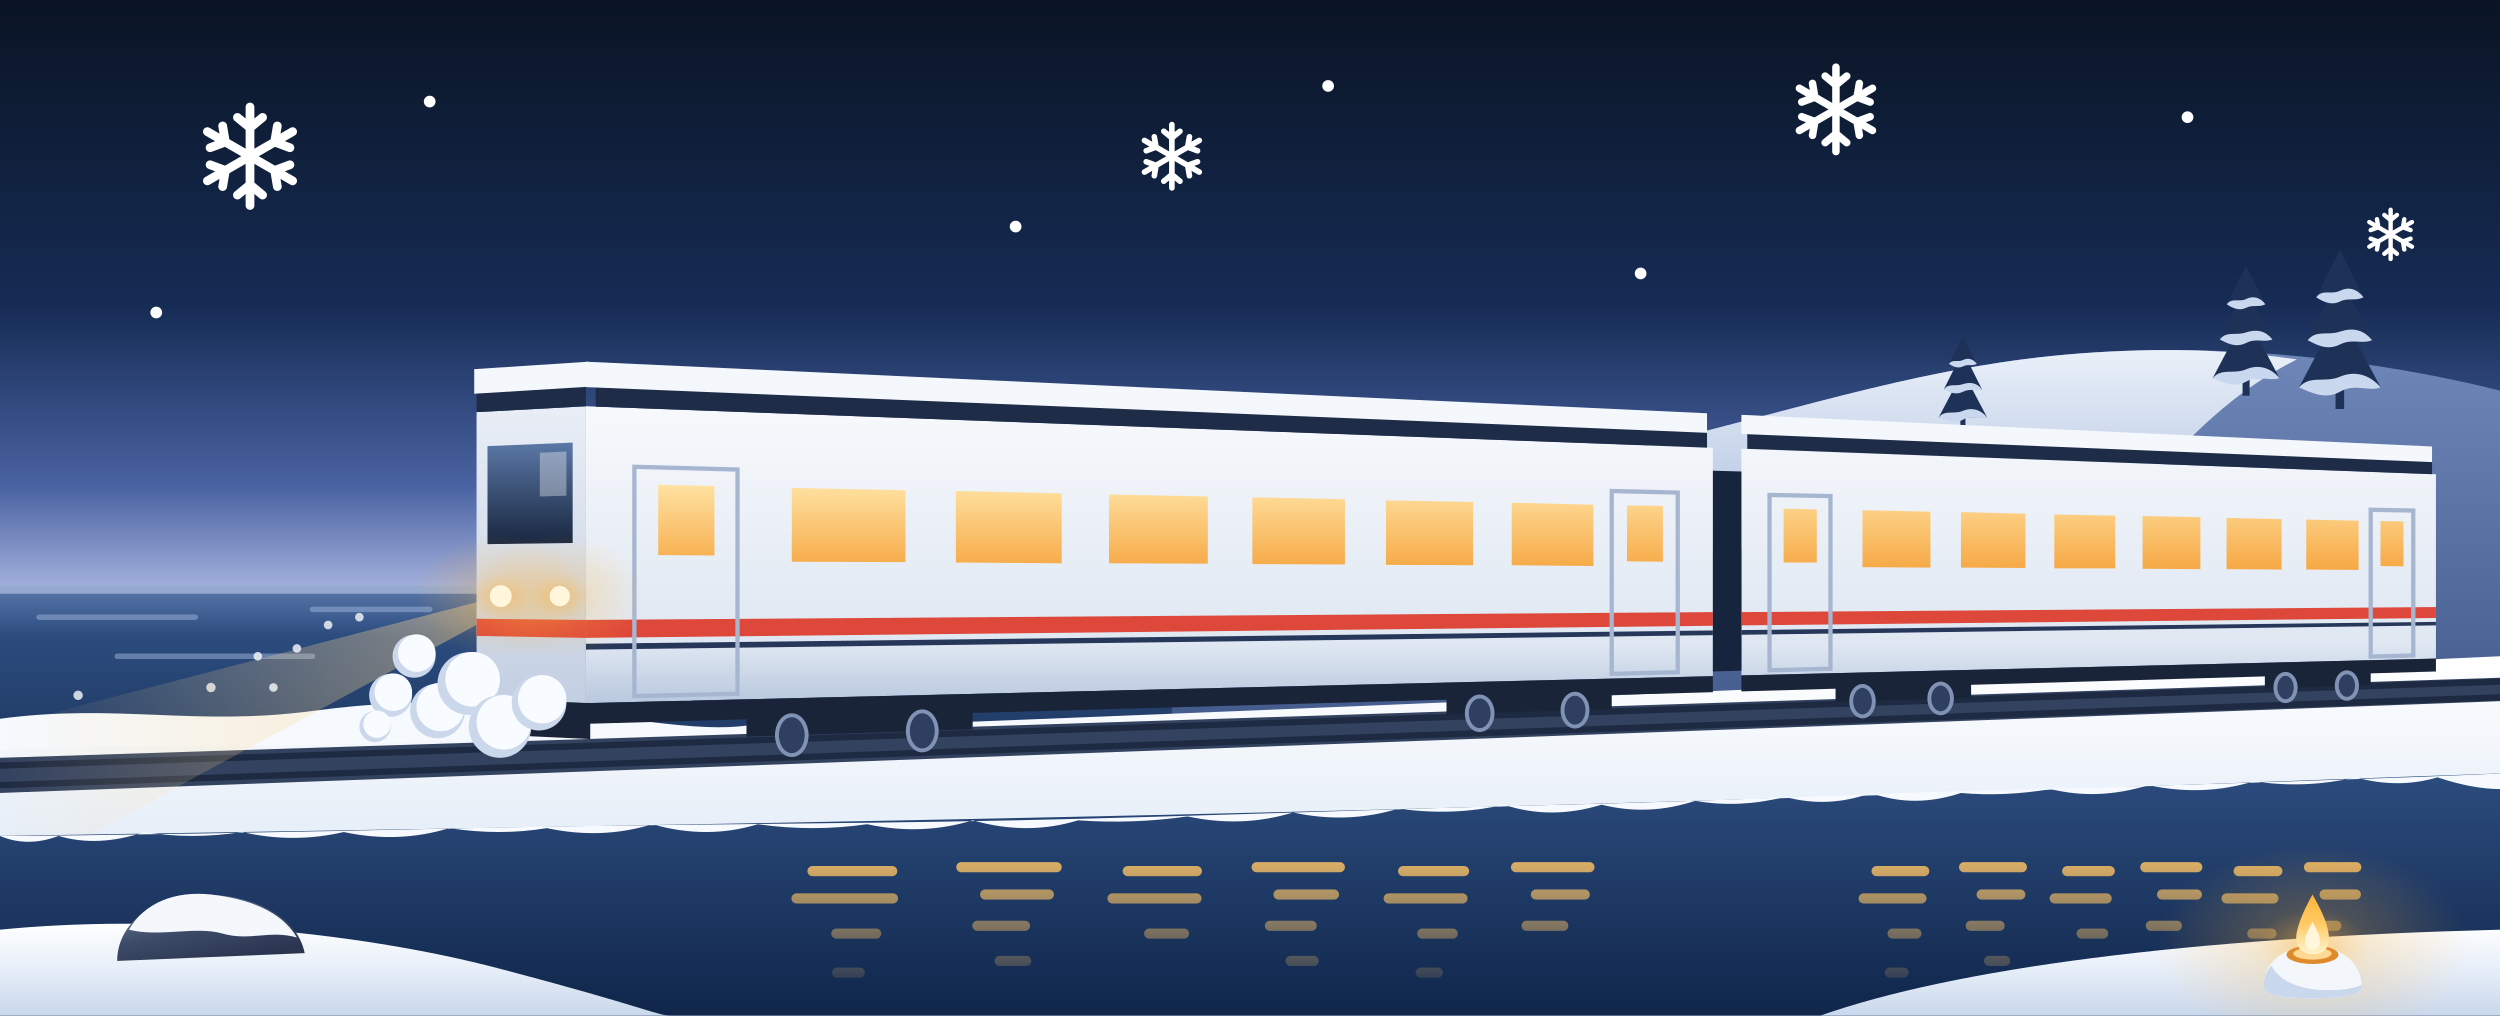
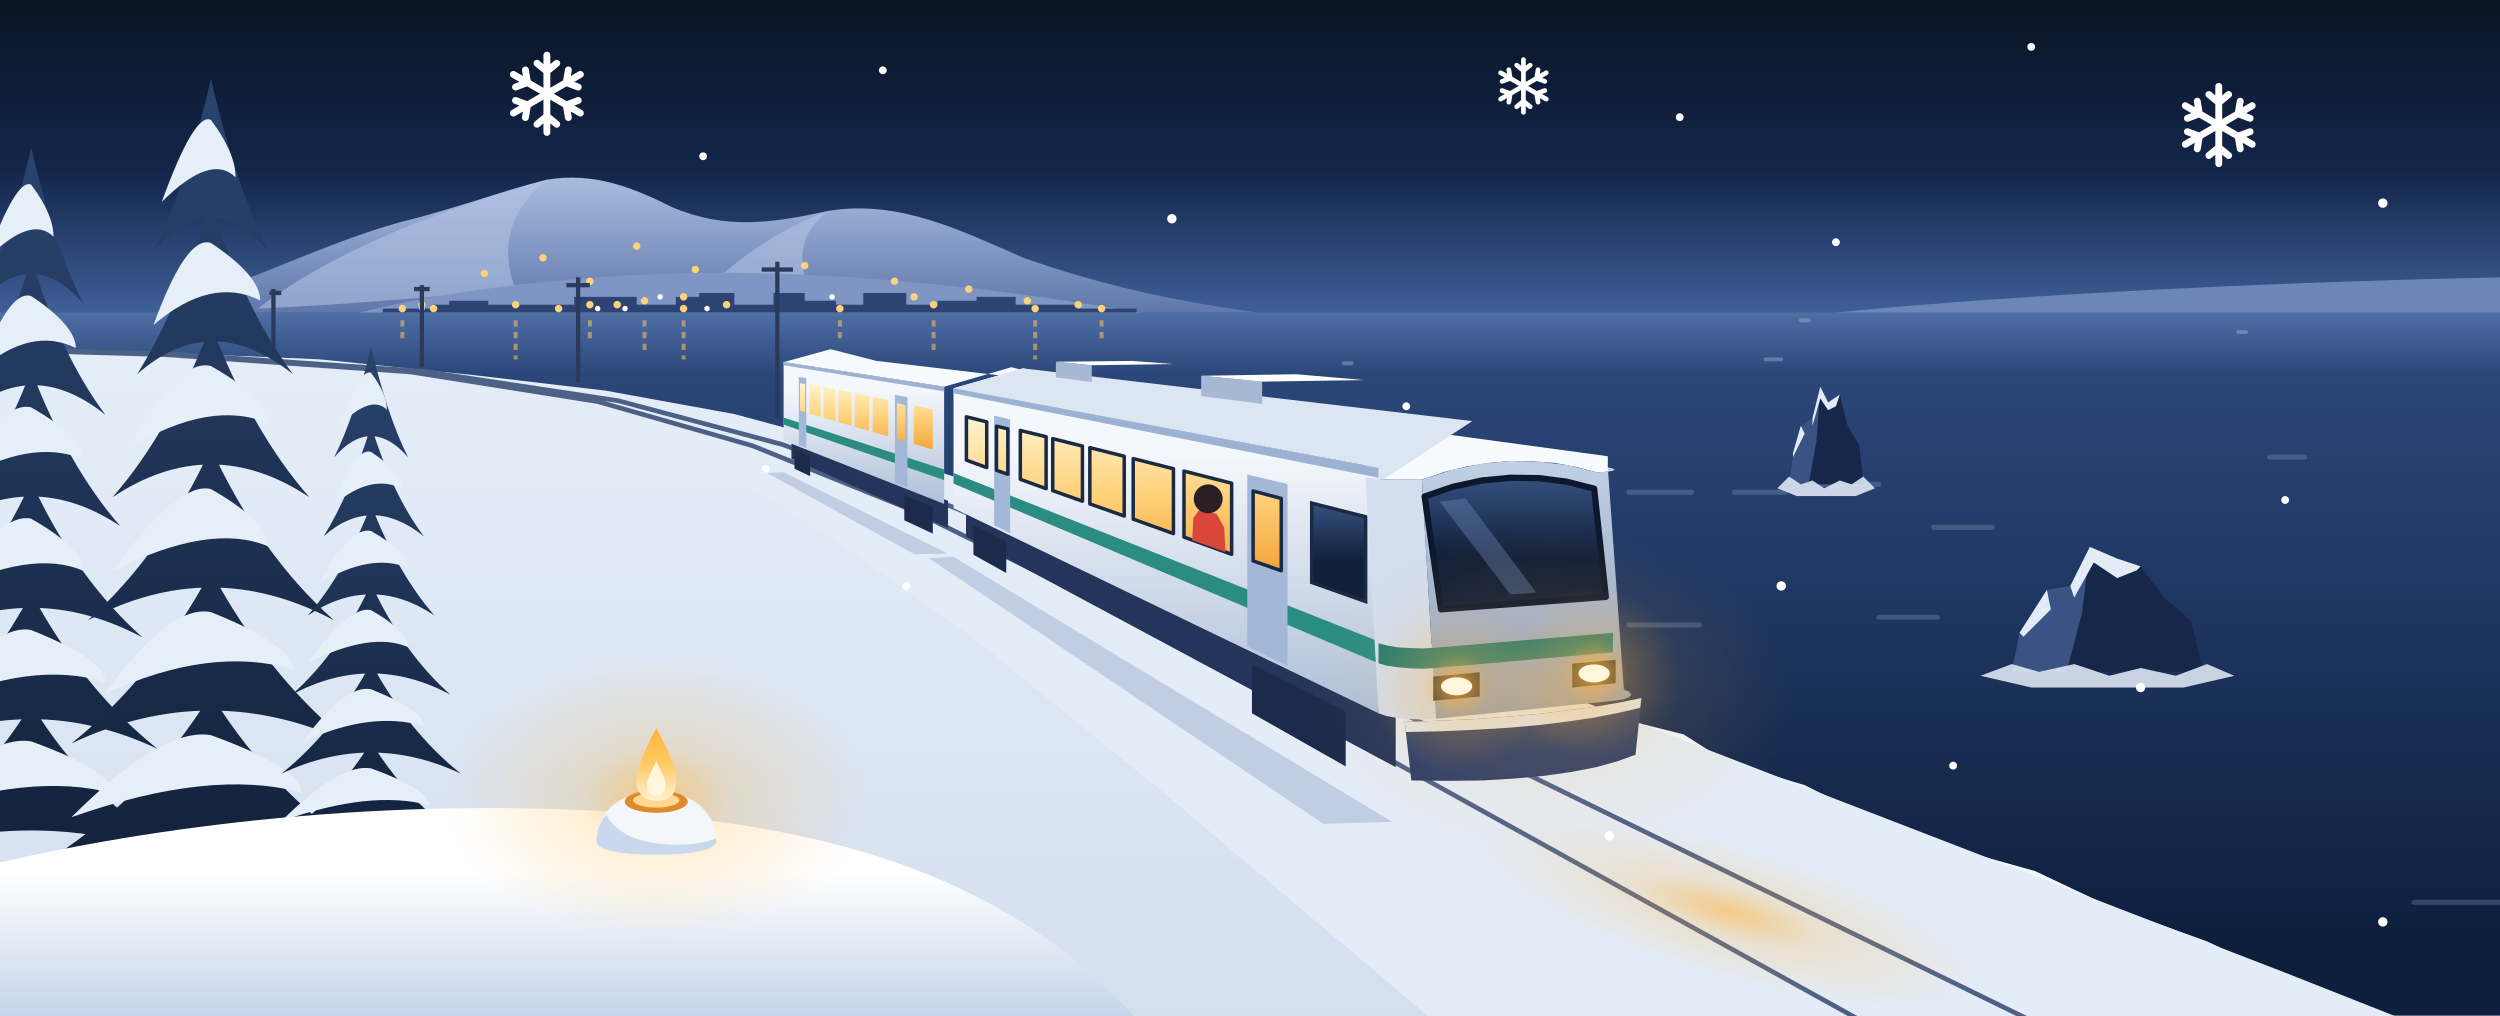
<svg xmlns="http://www.w3.org/2000/svg" viewBox="0 0 640 260" aria-hidden="true" focusable="false">
  <defs>
-     <linearGradient id="train-sky" x2="0" y2="1">
+     <linearGradient id="train-sky" x2="0" y2="80" gradientUnits="userSpaceOnUse">
      <stop offset="0" stop-color="#0a1424" />
-       <stop offset=".3" stop-color="#162c55" />
-       <stop offset=".48" stop-color="#4a63a2" />
-       <stop offset=".58" stop-color="#a3b0dc" />
+       <stop offset=".55" stop-color="#13264b" />
+       <stop offset="1" stop-color="#3f5f98" />
    </linearGradient>
-     <linearGradient id="train-sea" x2="0" y2="1">
-       <stop offset="0" stop-color="#5a78ad" />
-       <stop offset=".2" stop-color="#2c4c7e" />
-       <stop offset="1" stop-color="#142a4e" />
+     <linearGradient id="train-sea" x2="0" y1="80" y2="240" gradientUnits="userSpaceOnUse">
+       <stop offset="0" stop-color="#4f6fa5" />
+       <stop offset=".1" stop-color="#2b4679" />
+       <stop offset="1" stop-color="#0e1f3e" />
    </linearGradient>
-     <linearGradient id="train-head" x2="0" y2="1">
-       <stop offset="0" stop-color="#e9f0f9" />
-       <stop offset="1" stop-color="#9fb3d8" />
-     </linearGradient>
-     <linearGradient id="train-cliff" x2="0" y2="1">
-       <stop offset="0" stop-color="#6f86b8" />
-       <stop offset="1" stop-color="#3d5486" />
+     <linearGradient id="train-hill" x2="0" y2="1">
+       <stop offset="0" stop-color="#a9bbdf" />
+       <stop offset="1" stop-color="#5f78ab" />
    </linearGradient>
    <linearGradient id="train-near" x2="0" y2="1">
-       <stop offset="0" stop-color="#fff" />
-       <stop offset=".5" stop-color="#e6eef8" />
-       <stop offset="1" stop-color="#c9d8ec" />
+       <stop offset=".3" stop-color="#fff" />
+       <stop offset="1" stop-color="#c2d2e8" />
+     </linearGradient>
+     <linearGradient id="train-land" x2="0" y2="1">
+       <stop offset="0" stop-color="#e6eef8" />
+       <stop offset="1" stop-color="#b4c6e1" />
    </linearGradient>
    <linearGradient id="train-side" x2="0" y2="1">
-       <stop offset="0" stop-color="#f7f9fc" />
-       <stop offset=".8" stop-color="#dfe7f2" />
-       <stop offset="1" stop-color="#b9c8de" />
+       <stop offset=".2" stop-color="#f4f7fc" />
+       <stop offset="1" stop-color="#aebfd8" />
    </linearGradient>
    <linearGradient id="train-face" x2="0" y2="1">
-       <stop offset="0" stop-color="#e9eef6" />
-       <stop offset="1" stop-color="#c3cfe2" />
+       <stop offset="0" stop-color="#c2d0e4" />
+       <stop offset="1" stop-color="#8a9ebf" />
+     </linearGradient>
+     <linearGradient id="train-win" x2="0" y2="1">
+       <stop offset="0" stop-color="#fff3cf" />
+       <stop offset=".5" stop-color="#ffd27a" />
+       <stop offset="1" stop-color="#f4a43c" />
    </linearGradient>
    <linearGradient id="train-glass" x2="0" y2="1">
-       <stop offset="0" stop-color="#5b78a6" />
-       <stop offset="1" stop-color="#18263f" />
+       <stop offset="0" stop-color="#34507f" />
+       <stop offset=".6" stop-color="#121f38" />
    </linearGradient>
-     <linearGradient id="train-win" x2="0" y2="1">
-       <stop offset="0" stop-color="#ffe2a2" />
-       <stop offset="1" stop-color="#f6a844" />
-     </linearGradient>
-     <linearGradient id="train-seaN" x2="0" y2="1">
-       <stop offset="0" stop-color="#2c4c7e" />
-       <stop offset="1" stop-color="#10264a" />
-     </linearGradient>
-     <linearGradient id="train-refl" x1="0" y1="218" x2="0" y2="256" gradientUnits="userSpaceOnUse">
-       <stop offset="0" stop-color="#ffc464" stop-opacity=".9" />
-       <stop offset="1" stop-color="#ffc464" stop-opacity="0" />
-     </linearGradient>
-     <linearGradient id="train-beam" x1="1" x2="0" y2="0">
-       <stop offset="0" stop-color="#ffd890" stop-opacity=".5" />
-       <stop offset="1" stop-color="#ffd890" stop-opacity="0" />
-     </linearGradient>
-     <linearGradient id="train-rock" x2=".6" y2="1">
-       <stop offset="0" stop-color="#7d8fae" />
-       <stop offset=".55" stop-color="#3e4c69" />
-       <stop offset="1" stop-color="#2a3550" />
+     <linearGradient id="train-pine" x2="0" y2="1">
+       <stop offset="0" stop-color="#2a446e" />
+       <stop offset="1" stop-color="#13223c" />
    </linearGradient>
    <radialGradient id="train-glow">
      <stop offset="0" stop-color="#ffb43c" stop-opacity=".6" />
      <stop offset=".35" stop-color="#ffb43c" stop-opacity=".22" />
      <stop offset="1" stop-color="#ffb43c" stop-opacity="0" />
    </radialGradient>
    <linearGradient id="train-flame" x2="0" y2="1">
      <stop offset="0" stop-color="#ffb43c" />
      <stop offset=".5" stop-color="#ffcb66" />
      <stop offset="1" stop-color="#fff3cf" />
    </linearGradient>
    <symbol id="train-x" viewBox="-10 -10 20 20">
      <path id="train-arm" d="M0-9V9M-2.3-7.1 0-5.2 2.3-7.1M-2.3 7.1 0 5.2 2.3 7.1" />
      <use href="#train-arm" transform="rotate(60)" />
      <use href="#train-arm" transform="rotate(120)" />
    </symbol>
    <g id="train-cd">
      <path fill="#f3f7fc" d="M-18 4C-18-4-12-11 0-11S18-4 18 4C18 7 9 8 0 8S-18 7-18 4Z" />
      <path fill="#c9d8ec" d="M-18 4C-18 1-17-2-15-4C-12 2-4 5 6 5C12 5 16 4 18 3V4C18 7 9 8 0 8S-18 7-18 4Z" />
      <ellipse cy="-8" rx="9.5" ry="3.4" fill="#e08a2e" />
      <ellipse cy="-8.4" rx="7" ry="2.2" fill="#ffd894" />
      <path fill="url(#train-flame)" d="M0-30C3.4-24 6-18.5 6-14S3.4-8.2 0-8.2-6-10.4-6-14-3.4-24 0-30Z" />
      <path fill="#fff6dc" d="M0-20C1.6-17 2.8-14.8 2.8-12.8S1.5-9.8 0-9.8-2.8-10.9-2.8-12.8-1.6-17 0-20Z" />
    </g>
-     <symbol id="train-pn" viewBox="0 0 40 80">
-       <path fill="#1d3256" d="M20 0 31 22H9ZM20 12 35 42H5ZM20 28 39 64H1ZM18 64h4v10h-4Z" />
-       <path fill="#c9d8ee" d="M9 22C12 18 16 21 20 19S28 18 31 22C27 24 24 22 20 24S12 24 9 22ZM5 42C9 37 14 40 20 38S31 37 35 42C30 44 26 41 20 44S9 44 5 42ZM1 64C6 58 13 62 20 59S34 58 39 64C33 66 27 62 20 66S6 66 1 64Z" />
+     <symbol id="train-fir" viewBox="0 0 40 100">
+       <path fill="url(#train-pine)" d="M20 2Q17 15 13 23 20 15 27 23 23 15 20 2zM20 17Q16 30 11 38 20 30 30 38 24 30 20 17zM20 32Q15 45 8 53 20 45 32 53 25 45 20 32zM20 47Q14 60 5 68 20 60 35 68 26 60 20 47zM20 62Q13 75 3 83 20 75 37 83 27 75 20 62zM20 77Q12 90-1 98 20 90 41 98 28 90 20 77z" />
+       <path fill="#e6eef8" d="M14 17Q18 6 20 7 23 11 23 14 20 11 14 17zM13 32Q17 21 20 22 26 26 26 29 20 26 13 32zM10 47Q16 36 20 37 27 41 27 44 20 41 10 47zM8 62Q16 51 20 52 27 56 27 59 20 56 8 62zM7 77Q15 66 20 67 30 71 30 74 20 71 7 77zM3 92Q14 81 20 82 31 86 31 89 20 86 3 92z" />
    </symbol>
  </defs>
-   <rect width="640" height="260" fill="url(#train-sky)" />
-   <path stroke="#fff" stroke-width="3" stroke-linecap="round" d="M110 26h0M260 58h0M340 22h0M420 70h0M560 30h0M600 92h0M40 80h0" />
+   <rect width="640" height="81" fill="url(#train-sky)" />
+   <rect y="80" width="640" height="180" fill="url(#train-sea)" />
+   <path fill="url(#train-hill)" d="M40 80C64 72 84 62 102 57C118 53 128 49 140 46C152 44 162 48 172 53C186 59 198 57 212 54C230 51 246 59 262 66C282 73 300 77 322 80Z" />
+   <path fill="#b7c7e6" opacity=".55" d="M140 46C130 54 128 64 132 74C112 76 88 78 66 79C80 68 104 56 140 46ZM212 54C204 60 204 68 208 76C196 77 184 78 176 79C184 70 196 60 212 54Z" />
+   <path fill="#7f95c3" d="M92 80C120 73 160 69 196 70C232 71 262 75 292 80Z" />
+   <path fill="#6c86b8" d="M470 80C520 75 590 72 640 71V80Z" />
+   <path fill="#2d4374" d="M98 80V79h6V79h7V78h4V77h10V78h9V78h8V78h5V76h6V76h10V78h10V76h6V75h9V78h10V75h8V77h8V78h7V75h11V78h8V77h10V76h10V78h8V78h8V79h5V79h10V80z" />
+   <path stroke="#ffd27a" stroke-width="1.9" stroke-linecap="round" d="M108 78h0M151 78h0M186 78h0M282 79h0M175 79h0M215 79h0M165 77h0M158 78h0M265 79h0M111 79h0M239 78h0M143 79h0M132 78h0M108 78h0M263 77h0M234 76h0M103 79h0M276 78h0M175 76h0M124 70h0M139 66h0M151 72h0M178 69h0M206 68h0M229 72h0M163 63h0M248 74h0" />
+   <path stroke="#fff" stroke-width="1.4" stroke-linecap="round" d="M213 76h0M153 79h0M181 79h0M169 76h0M160 79h0M108 79h0" />
+   <path stroke="#ffc35a" stroke-dasharray="1.6 1.4" opacity=".55" d="M103 82v6M108 82v8M132 82v10M151 82v6M165 82v8M175 82v10M215 82v6M239 82v8M265 82v10M282 82v6" />
+   <g stroke="#b6c9e8" stroke-linecap="round">
+     <path opacity=".35" d="M452 92h4M573 85h2M642 83h2M461 82h2M344 93h2M274 103h7" />
+     <path stroke-width="1.3" opacity=".22" d="M465 124h16M444 126h13M267 185h24M481 158h15M417 126h16M495 135h15M417 160h18M618 231h53M358 168h19M581 117h9" />
+   </g>
+   <path fill="#a9bcdd" d="M700 300l271 119-401-167-196-81-64-24-60-22-42-13-34-8-22-4-33-4-39-4-47-2-116-2-301-2 13 3 299 2 119 4 49 3 42 4 39 6 39 9 46 13 38 12 117 43 180 70 506 200z" />
+   <path fill="#f2f6fc" d="M679 288l-29-14-62-22-23-11-25-9-19-9-25-7-20-8-14-7-20-6-11-7-20-5-27-10-8-5-45-15-12-3-31-12-19-5-13-5-27-7-55-13-31-5-40-4-77-5-73-2-324-3 299 2 119 4 49 3 42 4 39 6 39 9 46 13 38 12 117 43 180 70 506 200z" />
+   <path fill="#16274a" d="M458 124l1-8 2-7 3-2 2-8 2 4 3-2 2 8 3 5 1 10zM515 172l2-10 7-11 6-1 5-10 7 3 6 2 6 8 7 6 3 13z" />
+   <path fill="#3a5384" d="M458 124l1-8 2-7 3-2 2-8-1 14-2 11zM515 172l2-10 7-11 6-1 5-10-2 17-4 15z" />
+   <path fill="#e3ebf6" d="M464 107l2-8 2 4 3-2-1 3-2 1-2-3-2 7zM459 116l2-7 1 2-3 6zM530 150l5-10 7 3 6 2-1 1-5 2-6-4-5 9zM517 162l7-11 1 5-7 7z" />
+   <path fill="#e8f0fa" opacity=".85" d="M455 125l3-3 3 2 3-1 3 2 4-2 3 1 3-2 3 3-5 2-8 0-7 0zM507 173l8-3 7 2 9-2 9 3 8-2 9 2 8-3 7 3-13 3-19 0-20 0z" />
+   <path fill="url(#train-land)" d="M762 548l-346-267-104-80-52-38-34-22-24-14-29-14-25-8-27-6-31-4-53-4-130-3-302-2 355 0 0 184 720 0z" />
+   <path fill="#e4ecf7" d="M987 408l-402-159-202-78-110-40-48-15-37-10-33-6-34-4-39-4-48-2-147-2-283-2 302 2 130 3 52 4 30 4 26 6 25 9 27 13 23 15 31 22 48 39 97 82 332 284z" />
+   <path fill="none" stroke="#4d6187" stroke-width="1.2" d="M513.6 281.9l-215.1-119.2-65-32.1-40.9-16.5-39.6-11.3-48-7.6-62.4-4.4-78.5-2.3M547.8 274.9l-232.1-113.5-71-31.3-44.4-16.3-42-11.2-49.6-7.5-63.4-4.4-79-2.2" />
+   <path fill="none" stroke="#2a3a5c" stroke-width="1.1" d="M199 107V67M195 69L203 69M148 98V71M145 73L151 73M108 94V73M106 74L110 74M70 92V74M69 75L72 75" />
+   <path fill="#6c84b2" opacity=".3" d="M242.6 141.7l-42-20.8-4.2 .2 37.7 20.8z" />
+   <path fill="#25345a" d="M242.7 135.2l-40.1-17.8 0-4.6 40.1 15.4z" />
+   <path fill="#1c2a4c" d="M238.8 136.6l-7.3-3.4 0-6.5 7.3 3zM207.4 121.9l-4-1.9 0-4.8 4 1.6z" />
+   <path fill="#f8fbfe" d="M275.5 98.4l-51.1-6-11.8-3-12 3.3 41.1 6.3 17.2-5z" />
+   <path fill="url(#train-side)" d="M241.7 129l-41.1-16.2 0-20.1 41.1 6.3z" />
+   <path fill="#2b8c84" d="M241.7 122.9l-41.1-14.2 0-1.8 41.1 13.3z" />
+   <path fill="#9db2d2" d="M241.7 100.2l-41.1-6.7 0-.8 41.1 6.3z" />
+   <path fill="#a3b7d6" d="M206.4 114.7l-1.9-.7 0-17.5 1.9 .3zM232.3 124.8l-3.2-1.2 0-22.5 3.2 .6z" />
+   <path fill="url(#train-win)" d="M206.1 105.5l-1.3-.4 0-7 1.3 .2zM210.1 106.7l-2.9-.8 0-7.6 2.9 .6zM213.9 107.8l-3.1-.9 0-7.9 3.1 .7zM218 109l-3.4-.9 0-8.3 3.4 .7zM222.5 110.3l-3.7-1 0-8.6 3.7 .7zM227.4 111.8l-4-1.2 0-9 4 .8zM231.8 112.9l-2.2-.6 0-9.1 2.2 .5zM238.8 115.1l-4.9-1.5 0-9.8 4.9 1z" />
+   <path fill="#1b2740" d="M249.9 128.3l-2.2-.8 0-25.6 2.2 .4z" />
+   <path fill="#6c84b2" opacity=".3" d="M356.4 210.4l-112.4-67.9-6.2 .4 101 68z" />
+   <path fill="#25345a" d="M357.3 196.4l-110-59 0-7.2 110 51.6z" />
+   <path fill="#1c2a4c" d="M344.5 196.2l-24-13.6 0-12.5 24 12zM257.6 146.7l-8.4-4.7 0-7.5 8.4 4.1z" />
+   <path fill="#f8fbfe" d="M244.1 99.4l105.5 19.7 0 3.1 1.9 .3 2.7 .2 3.2 .1 3.4 0 3.2 0 5.8-2 5.7-1.4 5.7-.9 5.6-.5 5.6 .1 5.5 .4 5.5 1 5.3 1.4 2.4-.1 1.6-.3 .6-.2-.4-.3-1.3-.3 0-2.9-132.6-18-17.1-4.5z" />
+   <path fill="#dce6f3" d="M376.9 107.8l-115-13.5-17.8 5.1 105.5 19.7 0 3.1 1.9 .3 2.7 .2z" />
+   <path fill="#a7b8d4" d="M323.1 103.4l-15.6-2 0-5.2 15.6 1.5zM279.5 97.8l-9.2-1.2 0-4 9.2 .9z" />
+   <path fill="#fff" d="M323.1 97.7l-15.6-1.5 24.3-.4 17.4 1.5zM279.5 93.5l-9.2-.9 19.6-.2 10.4 .8z" />
+   <path fill="url(#train-side)" d="M352.9 182.6l-108.8-52.5 0-30.7 108.8 20.4z" />
+   <path fill="#2b8c84" d="M352.9 169.8l-108.8-46 0-2.7 108.8 43.1z" />
+   <path fill="#9db2d2" d="M352.9 122.3l-108.8-21.6 0-1.3 108.8 20.4z" />
+   <path fill="#a3b7d6" d="M329.6 170.5l-10.3-5 0-44 10.3 2.4zM258.6 136.5l-4.1-2 0-28.1 4.1 1z" />
+   <path fill="url(#train-win)" stroke="#1b2a44" stroke-width=".9" stroke-linejoin="round" d="M328 146.1l-7.2-2.5 0-17.9 7.2 1.9zM315.3 141.9l-12.2-4.4 0-16.9 12.2 3.1zM300.4 136.6l-10.3-3.7 0-15.5 10.3 2.6zM287.8 132.1l-8.8-3.1 0-14.4 8.8 2.2zM277.1 128.3l-7.6-2.7 0-13.3 7.6 1.9zM267.8 125.1l-6.6-2.4 0-12.5 6.6 1.6zM258 121.4l-2.9-1 0-11.3 2.9 .7zM252.6 119.7l-5.2-1.9 0-11.1 5.2 1.3z" />
+   <path fill="#d9473a" d="M313.7 141.3l-.3-6.2-1.9-3.5-4.3-1.3-1.7 2.3-.3 5.7z" />
+   <circle cx="309.3" cy="127.7" r="3.7" fill="#2a2024" />
+   <path fill="url(#train-glass)" stroke="#1b2a44" stroke-width=".9" d="M349.6 154l-13.8-4.9 0-20.3 13.8 3.5z" />
+   <path fill="#d3deee" d="M352.9 182.6l2 .7 2.8 .5 3.2 .3 3.5 .1 3.2-.2-3.6-61.2-3.2 0-3.4 0-3.2-.1-2.7-.2-1.9-.3z" />
+   <path fill="url(#train-face)" d="M367.6 184l45.3-4.6 2.5-.3 1.6-.6 .6-.6-.5-.8-1.4-.6-4.1-56.8 1.3 .3 .4 .3-.6 .2-1.6 .3-2.4 .1-7.2-1.8-7.3-.9-7.4-.2-7.5 .7-7.6 1.6-7.7 2.5z" />
+   <path fill="url(#train-glass)" stroke="#0e182c" stroke-width="1.6" stroke-linejoin="round" d="M364.7 127.1l7.3-2.5 7.4-1.6 7.3-.7 7.2 .1 7.1 .9 7.1 1.8 3 27.7-42.2 3.2z" />
+   <path fill="#86a3d6" opacity=".3" d="M368.5 128.4l6.7-.8 18.1 24.1-6.6 .5z" />
+   <path fill="#237a72" d="M352.9 169.8l2 .6 2.8 .4 3.2 .3 3.5 .1 3.2-.2 45.3-4 0-5-45.3 3.8-3.2 .2-3.5-.1-3.2-.2-2.8-.5-2-.5z" />
+   <path fill="#16223a" d="M366.9 179.4l11.9-1.1 0-6.2-11.9 1.1zM402.5 176l11.1-1.1 0-6-11.1 1z" />
+   <path fill="#2c3e6a" d="M359.6 184.8l9-.3 8.8-.4 8.2-.6 7.9-.7 7.4-.9 6.9-.9 6.5-1.1 5.9-1.2-1.5 14.5-4.7 1.7-5.4 1.5-6.2 1.2-7 1-7.6 .7-8.2 .5-8.9 .1-9.4-.1z" />
+   <path fill="#dfe8f4" d="M359.6 184.8l9-.3 8.8-.4 8.2-.6 7.9-.7 7.4-.9 6.9-.9 6.5-1.1 5.9-1.2-.3 2.5-5.6 1.3-6.2 1.2-6.7 1-7.3 .9-7.9 .7-8.3 .5-8.8 .4-9.2 .2z" />
+   <ellipse cx="442.5" cy="233.4" rx="66" ry="17" fill="url(#train-glow)" transform="rotate(16 442.5 233.4)" />
+   <ellipse cx="396.5" cy="178.1" rx="62" ry="42" fill="url(#train-glow)" opacity=".55" />
+   <circle cx="372.9" cy="175.7" r="22" fill="url(#train-glow)" />
+   <circle cx="408.1" cy="172.4" r="22" fill="url(#train-glow)" />
+   <circle cx="372.9" cy="175.7" r="9" fill="url(#train-glow)" />
+   <ellipse cx="372.9" cy="175.7" rx="4" ry="2.3" fill="#fff6dc" />
+   <circle cx="408.1" cy="172.4" r="9" fill="url(#train-glow)" />
+   <ellipse cx="408.1" cy="172.4" rx="4" ry="2.3" fill="#fff6dc" />
+   <use href="#train-fir" x="-30" y="34" width="76" height="190.0" />
+   <use href="#train-fir" x="12" y="16" width="84" height="210.0" />
+   <use href="#train-fir" x="68" y="86" width="54" height="135.0" />
+   <path fill="url(#train-near)" d="M-5 222C40 211 100 204 160 208C220 212 262 228 292 262H-5Z" />
+   <ellipse cx="168" cy="204" rx="54" ry="36" fill="url(#train-glow)" />
+   <use href="#train-cd" transform="translate(168 212) scale(.85)" />
+   <path stroke="#fff" stroke-width="2" stroke-linecap="round" d="M226 18h0M430 30h0M520 12h0M180 40h0M470 62h0M585 128h0M360 104h0M232 150h0M196 120h0M500 196h0" />
+   <path stroke="#fff" stroke-width="2.4" stroke-linecap="round" d="M300 56h0M610 52h0M548 176h0M456 150h0M412 214h0M610 236h0" />
  <g stroke="#fff" stroke-width="1.6" stroke-linecap="round" fill="none">
-     <use href="#train-x" x="50" y="26" width="28" height="28" />
-     <use href="#train-x" x="291" y="31" width="18" height="18" />
-     <use href="#train-x" x="458" y="16" width="24" height="24" />
-     <use href="#train-x" x="605" y="53" width="14" height="14" />
+     <use href="#train-x" x="129" y="13" width="22" height="22" />
+     <use href="#train-x" x="382.5" y="14.5" width="15" height="15" />
+     <use href="#train-x" x="557" y="21" width="22" height="22" />
  </g>
-   <path fill="url(#train-sea)" d="M0 150H640V214H0Z" />
-   <path fill="#c9d6ee" opacity=".55" d="M0 150H640V152H0Z" />
-   <path fill="url(#train-cliff)" d="M300 151C340 140 380 124 430 112C470 102 500 92 540 90C580 88 616 94 640 100V200H300Z" />
-   <path fill="url(#train-head)" d="M300 151C340 140 380 124 430 112C470 102 500 92 540 90C560 89 574 90 588 92 572 100 560 112 548 126 530 132 500 134 470 138 420 144 360 148 300 151Z" />
-   <use href="#train-pn" x="566" y="68" width="18" height="36" />
-   <use href="#train-pn" x="588" y="64" width="22" height="44" />
-   <use href="#train-pn" x="496" y="86" width="13" height="26" />
-   <path fill="none" stroke="#9fb6de" stroke-width="1.4" stroke-linecap="round" opacity=".5" d="M10 158h40M80 156h30M140 160h44M220 158h36M30 168h50M120 170h36M200 166h40" />
-   <path fill="url(#train-near)" d="M0 188C60 186 120 188 150 188S420 178 640 168V260H0Z" />
-   <path fill="#f6f9fd" d="M0 184C30 180 50 186 80 182S130 180 160 184 190 186 210 182V188C180 190 140 188 100 190S30 190 0 192Z" />
-   <path stroke="#f6f9fd" stroke-width="2.4" stroke-linecap="round" opacity="0.8" d="M20 178h0M54 176h0M96 178h0M140 176h0M176 179h0" />
-   <path fill="#33425f" d="M0 194L640 173.5V179.5L0 203Z" />
-   <path fill="none" stroke="#1e2a42" stroke-width="1.6" d="M0 196L640 174.5M0 201L640 178.5" />
-   <path fill="url(#train-beam)" d="M143.3 148.6L0 186V226L128.2 156.6Z" />
-   <path fill="url(#train-side)" d="M150 104L438.5 114.6L438.5 173.1L150 180ZM445.8 114.9L623.6 121.4L623.6 168.6L445.8 172.9Z" />
-   <path fill="#1f2c48" d="M152.5 98.8L437 110.5L437 114.6L152.5 104.1ZM447.3 110.9L622.6 118.1L622.6 121.4L447.3 114.9Z" />
-   <path fill="#f4f8fd" d="M150 92.6L437 105.8L437 110.8L150 99.1ZM445.8 106.2L622.6 114.3L622.6 118.3L445.8 111.1Z" />
-   <path fill="#de483a" d="M150 158.7L438.5 156.7L438.5 160.2L150 163.3ZM445.8 156.7L623.6 155.4L623.6 158.2L445.8 160.1Z" />
-   <path fill="#26375a" d="M150 164.8L438.5 161.4L438.5 162.6L150 166.3ZM445.8 161.3L623.6 159.2L623.6 160.1L445.8 162.5Z" />
-   <path fill="none" stroke="#a7b6d0" stroke-width="1.1" d="M162.4 119.5L188.8 120.2L188.8 177.6L162.4 178.2ZM412.6 125.7L429.5 126.1L429.5 172.1L412.6 172.5ZM453 126.7L468.6 127L468.6 171.2L453 171.6ZM606.9 130.5L617.8 130.7L617.8 167.8L606.9 168.1Z" />
-   <path fill="url(#train-win)" d="M202.7 124.9L231.8 125.5L231.8 143.9L202.7 143.8ZM244.7 125.7L271.8 126.3L271.8 144.2L244.7 144ZM283.9 126.6L309.2 127.1L309.2 144.3L283.9 144.2ZM320.6 127.3L344.3 127.8L344.3 144.5L320.6 144.4ZM354.8 128.1L377.1 128.5L377.1 144.7L354.8 144.6ZM387 128.7L407.9 129.2L407.9 144.9L387 144.7ZM168.5 124.1L182.9 124.4L182.9 142.2L168.5 142.1ZM416.5 129.4L425.7 129.5L425.7 143.8L416.5 143.7ZM476.8 130.6L494.2 131L494.2 145.3L476.8 145.2ZM502 131.1L518.5 131.5L518.5 145.4L502 145.3ZM525.9 131.7L541.5 132L541.5 145.5L525.9 145.5ZM548.5 132.1L563.3 132.4L563.3 145.7L548.5 145.6ZM570 132.6L584.1 132.9L584.1 145.8L570 145.7ZM590.4 133L603.8 133.3L603.8 145.9L590.4 145.8ZM456.6 130.2L465.1 130.4L465.1 144L456.6 144ZM609.4 133.4L615.3 133.5L615.3 145L609.4 144.9Z" />
-   <path fill="#1a2438" d="M150 180L438.5 173.1L438.5 177.2L150 185.3ZM445.8 172.9L623.6 168.6L623.6 171.9L445.8 177ZM191.1 182L249 180.4L249 186.7L191.1 188.6ZM370.3 177.2L412.6 176.1L412.6 181.5L370.3 182.9ZM469.9 174.6L504.6 173.7L504.6 178.6L469.9 179.7ZM579.8 171.7L606.9 171L606.9 175.3L579.8 176.2Z" />
-   <g fill="#2e3f61" stroke="#8193b5" stroke-width="1">
-     <ellipse cx="202.7" cy="188.2" rx="3.8" ry="5.1" />
-     <ellipse cx="236.1" cy="187.1" rx="3.7" ry="5" />
-     <ellipse cx="378.8" cy="182.6" rx="3.3" ry="4.3" />
-     <ellipse cx="403.2" cy="181.8" rx="3.2" ry="4.2" />
-     <ellipse cx="476.8" cy="179.5" rx="2.9" ry="3.9" />
-     <ellipse cx="496.8" cy="178.8" rx="2.9" ry="3.8" />
-     <ellipse cx="585.1" cy="176" rx="2.6" ry="3.5" />
-     <ellipse cx="600.8" cy="175.5" rx="2.6" ry="3.4" />
-   </g>
-   <path fill="#16243e" d="M438.5 120.5L445.8 120.7L445.8 171.7L438.5 171.9Z" />
-   <path fill="url(#train-face)" d="M150 104L122 105.5L122 179L150 180Z" />
-   <path fill="url(#train-glass)" d="M146.6 113.3L124.8 114.2L124.8 139.3L146.6 139Z" />
-   <path fill="#fff" opacity=".35" d="M145 115.6L138.2 115.9L138.2 127.1L145 126.9Z" />
-   <path fill="#de483a" d="M150 158.7L122 158.4L122 162.8L150 163.3Z" />
-   <path fill="#1a2438" d="M151.1 180L120.9 179L120.9 187.8L151.1 189.2Z" />
-   <path fill="#1f2c48" d="M150 98.7L122 100.4L122 105.5L150 104Z" />
-   <g fill="#f8fbff">
-     <circle cx="100" cy="178" r="5.5" fill="#cbd8eb" />
-     <circle cx="100.7" cy="177.2" r="4.8" />
-     <circle cx="106" cy="168" r="5.5" fill="#cbd8eb" />
-     <circle cx="106.7" cy="167.2" r="4.8" />
-     <circle cx="112" cy="182" r="7" fill="#cbd8eb" />
-     <circle cx="112.8" cy="181" r="6.2" />
-     <circle cx="120" cy="175" r="8" fill="#cbd8eb" />
-     <circle cx="121" cy="173.9" r="7" />
-     <circle cx="128" cy="186" r="8" fill="#cbd8eb" />
-     <circle cx="129" cy="184.9" r="7" />
-     <circle cx="138" cy="180" r="7" fill="#cbd8eb" />
-     <circle cx="138.8" cy="179" r="6.2" />
-     <circle cx="96" cy="186" r="4" fill="#cbd8eb" />
-     <circle cx="96.5" cy="185.4" r="3.5" />
-   </g>
-   <path stroke="#f6f9fd" stroke-width="2.2" stroke-linecap="round" opacity="0.8" d="M76 166h0M84 160h0M70 176h0M78 186h0M92 158h0M66 168h0" />
-   <path fill="#f4f8fd" d="M150.6 92.6L121.4 94.5L121.4 100.8L150.6 99Z" />
-   <ellipse cx="143.3" cy="152.6" rx="22" ry="16" fill="url(#train-glow)" />
-   <ellipse cx="128.2" cy="152.6" rx="22" ry="16" fill="url(#train-glow)" />
-   <circle cx="143.3" cy="152.6" r="2.6" fill="#fff6dc" />
-   <circle cx="128.2" cy="152.6" r="2.8" fill="#fff6dc" />
-   <path fill="url(#train-seaN)" d="M0 214C120 212 260 210 400 206S580 200 640 198V260H0Z" />
-   <path fill="none" stroke="url(#train-refl)" stroke-width="2.6" stroke-linecap="round" d="M208 223h20.4M203.9 230h24.7M214.1 239h10.2M214.3 249h5.8M246.1 222h24.4M252.2 229h16.3M250.2 237h12.2M255.9 246h6.8M288.7 223h17.7M284.8 230h21.5M294.2 239h8.9M321.7 222h21.3M327.3 229h14.2M325.1 237h10.7M330.4 246h5.9M359.2 223h15.6M355.5 230h18.9M364.1 239h7.8M363.7 249h4.4M388.1 222h18.8M393.2 229h12.5M390.8 237h9.4M480.4 223h12.2M477.1 230h14.8M484.5 239h6.1M483.8 249h3.5M502.8 222h14.8M507.3 229h9.9M504.5 237h7.4M509.2 246h4.1M529.2 223h10.9M526 230h13.3M532.9 239h5.5M549.2 222h13.3M553.5 229h8.9M550.6 237h6.7M555.1 246h3.7M573.1 223h9.9M570 230h12M576.6 239h4.9M575.6 249h2.8M591.1 222h12.1M595.1 229h8M592.1 237h6" />
-   <path fill="#f6f9fd" d="M0 214C20 214 77 213 120 212C163 211 213 211 260 210C307 209 357 207 400 206C443 205 480 203 520 202C560 201 620 199 640 198L640 202Q633 202 624 199Q614 202 603 199Q590 202 577 200Q564 204 550 201Q537 205 525 202Q513 204 502 203Q490 207 479 203Q468 207 457 204Q445 207 434 205Q422 209 410 206Q397 210 385 206Q372 209 358 207Q345 211 331 208Q318 212 304 209Q290 211 276 210Q263 214 249 210Q236 214 222 211Q208 213 194 211Q181 215 167 211Q154 215 140 212Q128 214 115 212Q102 216 88 213Q75 216 62 213Q49 215 37 213Q25 217 15 214Q7 217 0 214Z" />
-   <path fill="url(#train-near)" d="M0 238C40 234 90 238 128 248S168 260 172 260H0ZM466 260C500 248 560 240 640 238V260Z" />
-   <path fill="url(#train-rock)" d="M30 246C30 236 40 229 52 229S76 234 78 244Z" />
-   <path fill="#f4f8fd" d="M33 238C37 231 45 228 54 229S72 233 76 240C69 238 64 241 57 239S41 240 33 238Z" />
-   <ellipse cx="592" cy="242" rx="40" ry="26" fill="url(#train-glow)" />
-   <use href="#train-cd" transform="translate(592 250) scale(.7)" />
</svg>
